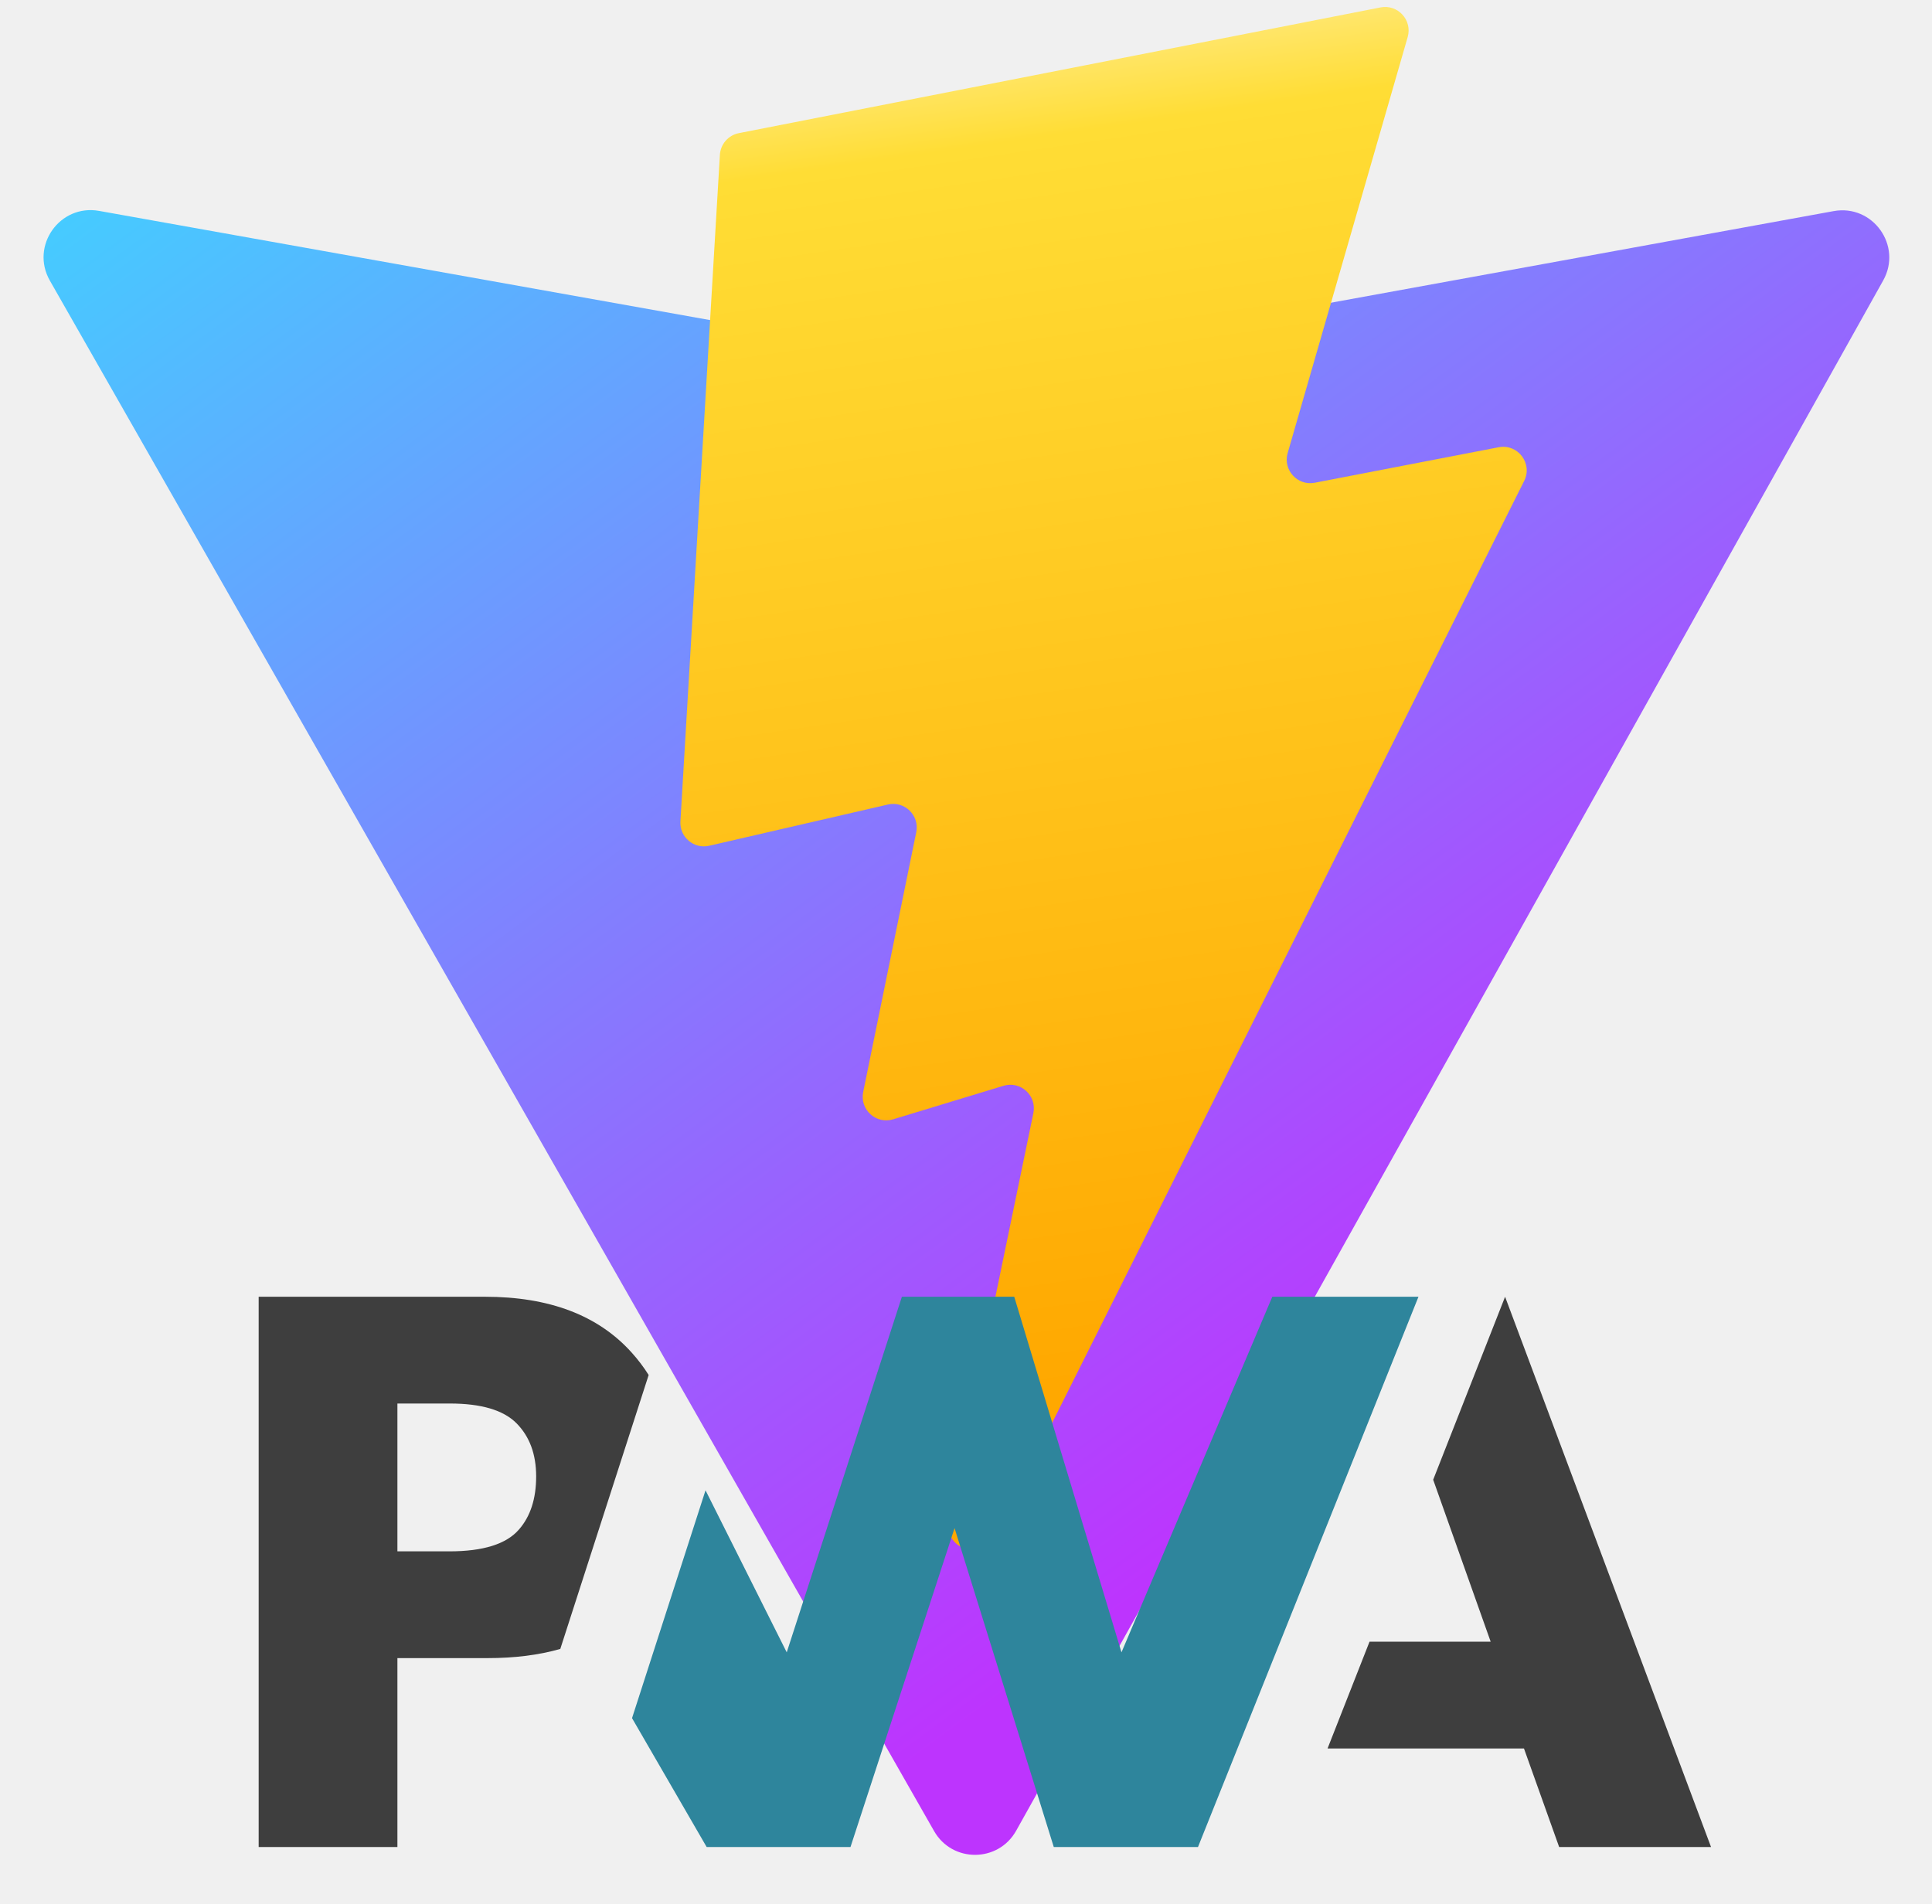
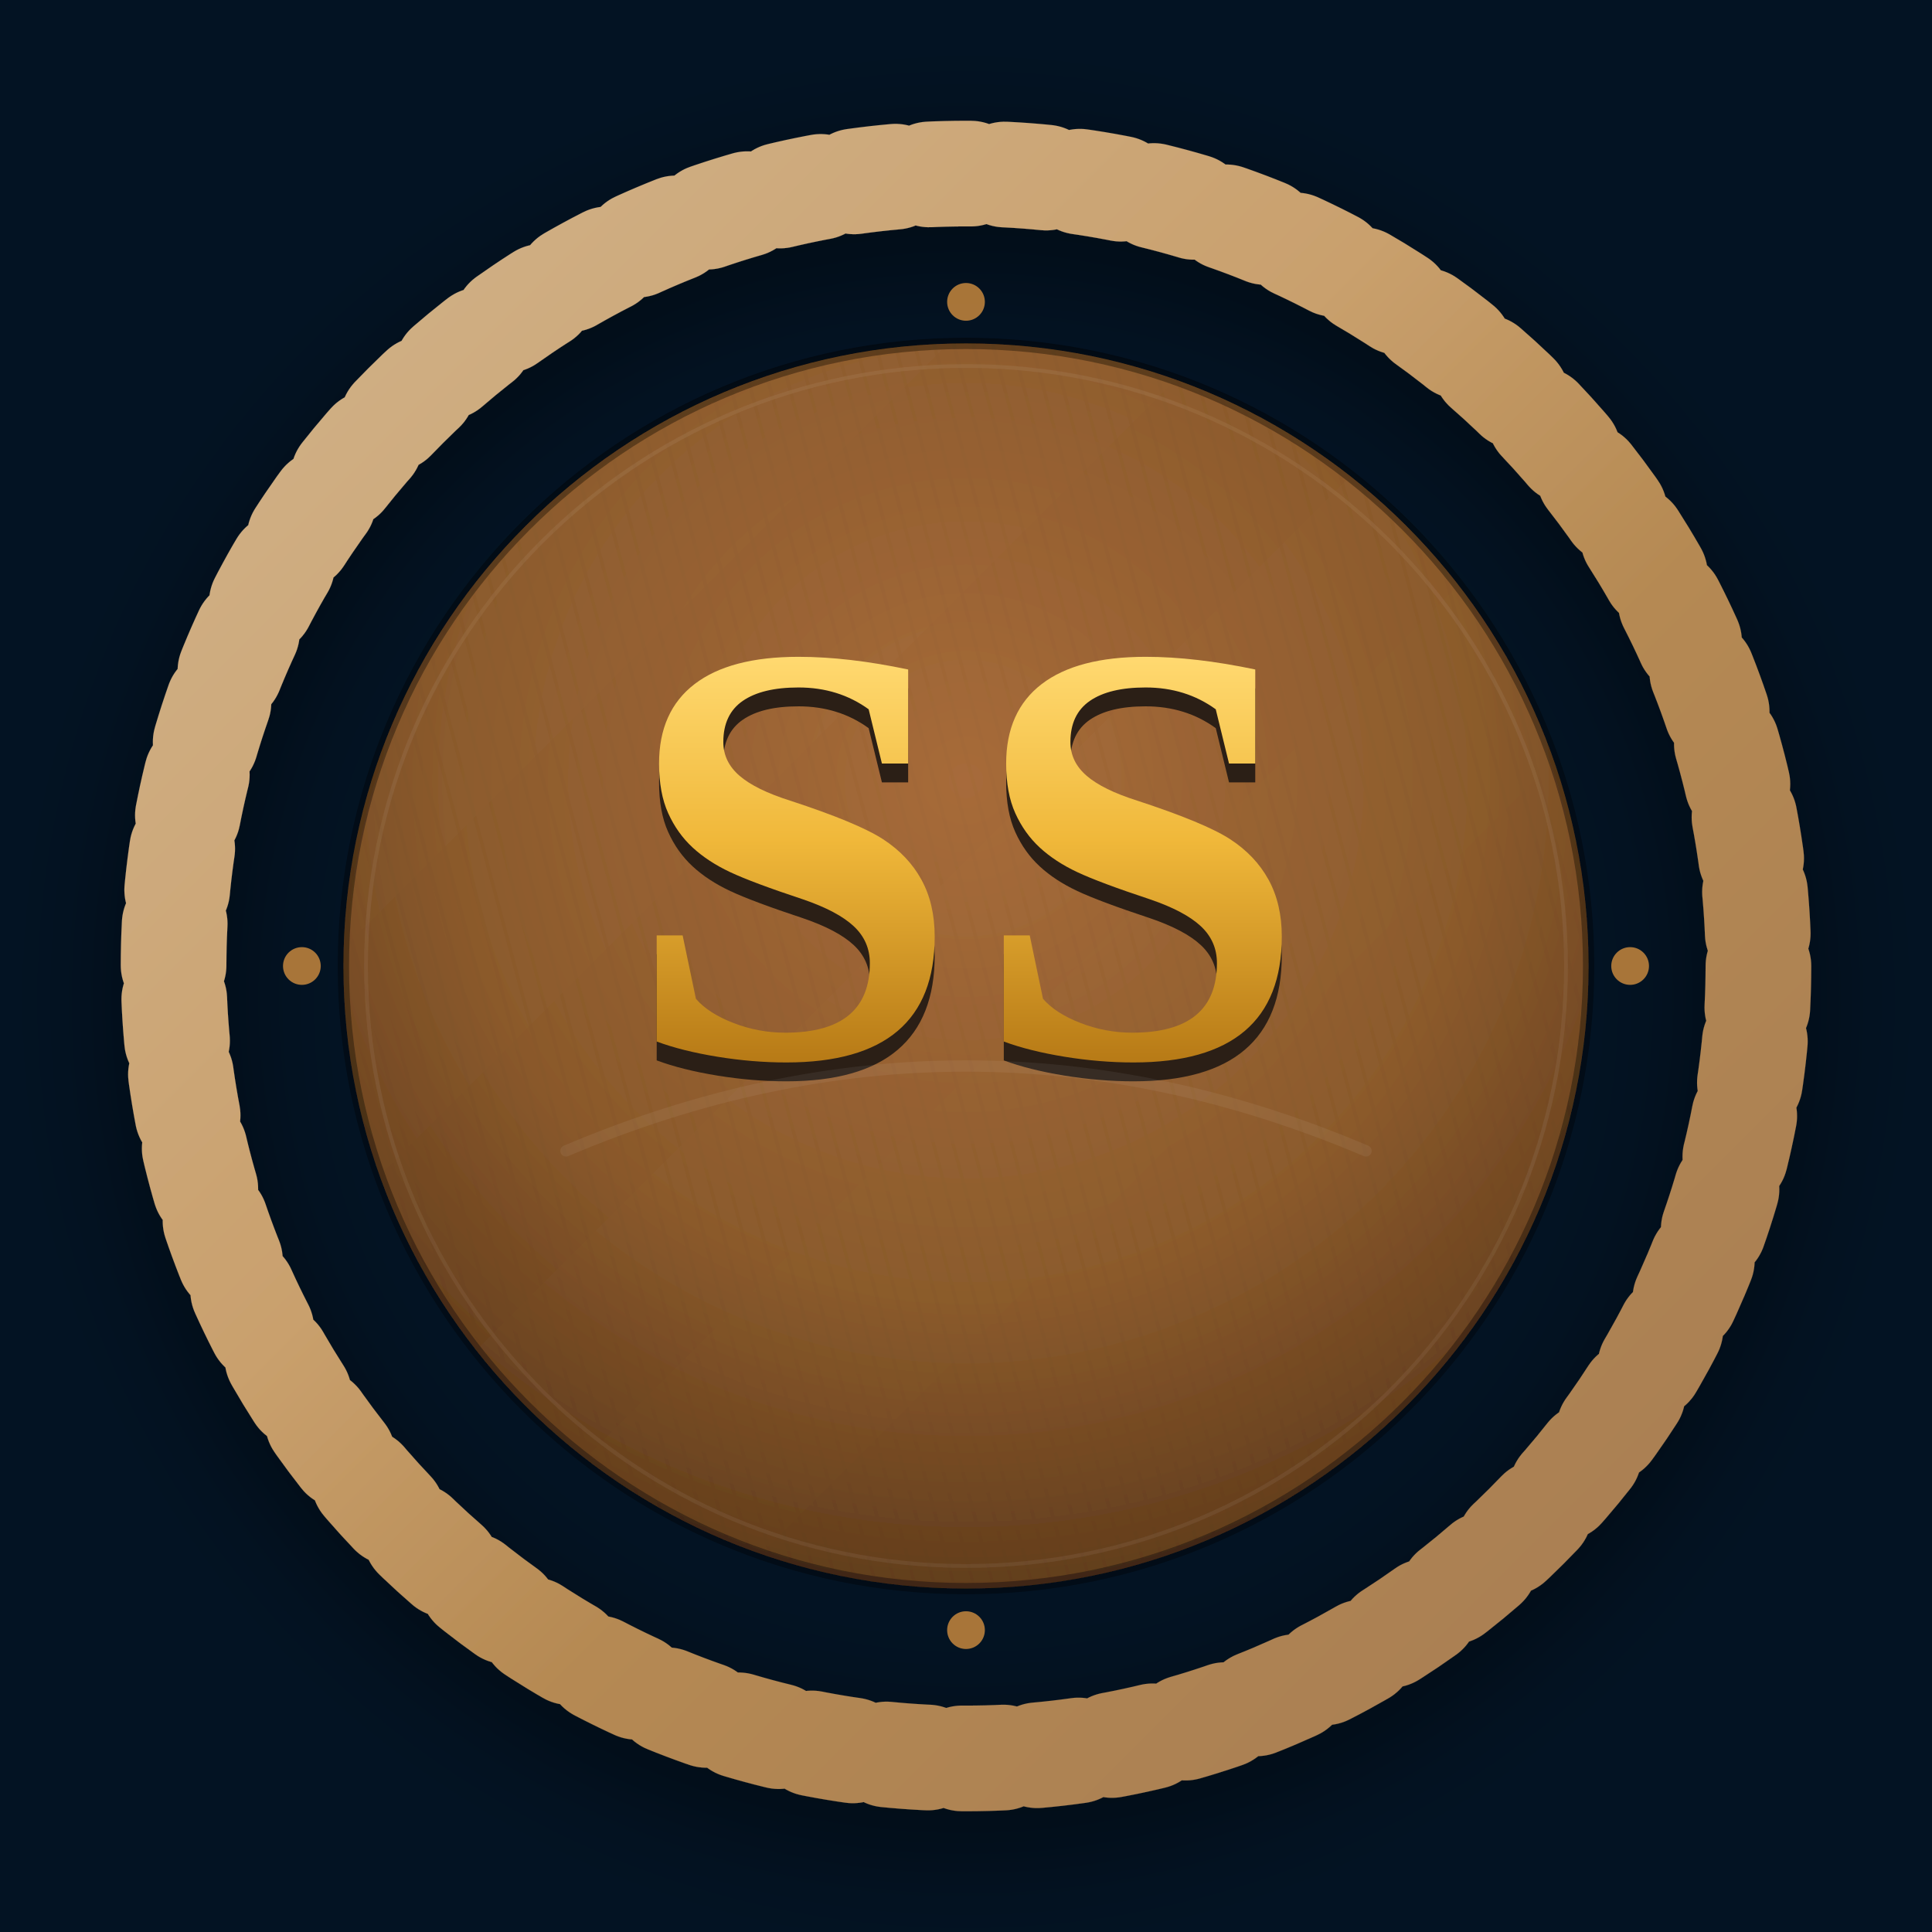
- <svg xmlns="http://www.w3.org/2000/svg" width="410" height="404" viewBox="0 0 410 404" fill="none" version="1.1" id="svg20">
-   <path d="M399.641 59.525L215.643 388.545C211.844 395.338 202.084 395.378 198.228 388.618L10.582 59.556C6.381 52.19 12.68 43.267 21.028 44.759L205.223 77.682C206.398 77.892 207.601 77.89 208.776 77.676L389.119 44.806C397.439 43.289 403.768 52.143 399.641 59.525Z" fill="url(#paint0_linear)" id="path2" />
-   <defs id="defs18">
-     <linearGradient id="paint0_linear" x1="6" y1="33" x2="235" y2="344" gradientUnits="userSpaceOnUse">
-       <stop stop-color="#41D1FF" id="stop6" />
-       <stop offset="1" stop-color="#BD34FE" id="stop8" />
+ <svg xmlns="http://www.w3.org/2000/svg" width="1024" height="1024" viewBox="0 0 1024 1024" role="img" aria-label="SS pirate icon">
+   <defs>
+     <radialGradient id="woodRad" cx="50%" cy="35%" r="70%">
+       <stop offset="0%" stop-color="#a86c3a" />
+       <stop offset="60%" stop-color="#8b5a2b" />
+       <stop offset="100%" stop-color="#5a3718" />
+     </radialGradient>
+     <linearGradient id="grain" x1="0" y1="0" x2="1" y2="1">
+       <stop offset="0%" stop-color="rgba(0,0,0,0.06)" />
+       <stop offset="20%" stop-color="rgba(255,255,255,0.03)" />
+       <stop offset="40%" stop-color="rgba(0,0,0,0.04)" />
+       <stop offset="60%" stop-color="rgba(255,255,255,0.02)" />
+       <stop offset="100%" stop-color="rgba(0,0,0,0.06)" />
    </linearGradient>
-     <linearGradient id="paint1_linear" x1="194.651" y1="8.818" x2="236.076" y2="292.989" gradientUnits="userSpaceOnUse">
-       <stop stop-color="#FFEA83" id="stop11" />
-       <stop offset="0.083" stop-color="#FFDD35" id="stop13" />
-       <stop offset="1" stop-color="#FFA800" id="stop15" />
+     <pattern id="woodGrainPattern" patternUnits="userSpaceOnUse" width="10" height="10" patternTransform="rotate(-15)">
+       <rect width="2" height="10" x="0" y="0" fill="rgba(0,0,0,0.04)" />
+     </pattern>
+     <linearGradient id="ropeGrad" x1="0" y1="0" x2="1" y2="1">
+       <stop offset="0%" stop-color="#d2b48c" />
+       <stop offset="40%" stop-color="#c9a06d" />
+       <stop offset="60%" stop-color="#b58952" />
+       <stop offset="100%" stop-color="#a67c52" />
    </linearGradient>
+     <linearGradient id="gold" x1="0" y1="0" x2="0" y2="1">
+       <stop offset="0%" stop-color="#ffd970" />
+       <stop offset="45%" stop-color="#f0b83a" />
+       <stop offset="100%" stop-color="#b77a16" />
+     </linearGradient>
+     <filter id="insetShadow" x="-50%" y="-50%" width="200%" height="200%">
+       <feOffset dx="0" dy="6" result="o" />
+       <feGaussianBlur in="o" stdDeviation="10" result="blur" />
+       <feComposite in="blur" in2="SourceGraphic" operator="arithmetic" k2="-1" k3="1" result="inner" />
+       <feBlend in="SourceGraphic" in2="inner" />
+     </filter>
+     <filter id="softDrop" x="-50%" y="-50%" width="200%" height="200%">
+       <feDropShadow dx="0" dy="18" stdDeviation="30" flood-color="#000" flood-opacity="0.45" />
+     </filter>
  </defs>
-   <path d="M292.965 1.574L156.801 28.255C154.563 28.694 152.906 30.59 152.771 32.866L144.395 174.33C144.198 177.662 147.258 180.248 150.51 179.498L188.42 170.749C191.967 169.931 195.172 173.055 194.443 176.622L183.18 231.775C182.422 235.487 185.907 238.661 189.532 237.56L212.947 230.446C216.577 229.344 220.065 232.527 219.297 236.242L201.398 322.875C200.278 328.294 207.486 331.249 210.492 326.603L212.5 323.5L323.454 102.072C325.312 98.365 322.108 94.137 318.036 94.923L279.014 102.454C275.347 103.161 272.227 99.746 273.262 96.158L298.731 7.867C299.767 4.273 296.636 0.855 292.965 1.574Z" fill="url(#paint1_linear)" id="path4" />
-   <g id="layer1">
-     <g id="g8" transform="matrix(0.1578966,0,0,0.1589033,54.89293,275.2164)">
-       <path fill="#3d3d3d" fill-opacity="1" stroke-width="0.2" stroke-linejoin="round" d="m 1436.62,603.304 56.39,-142.599 h 162.82 L 1578.56,244.39 1675.2,5.28336e-4 1952,734.933 h -204.13 l -47.3,-131.629 z" id="path2-1" style="fill:#3e3e3e;fill-opacity:1" />
-       <path fill="#5a0fc8" fill-opacity="1" stroke-width="0.2" stroke-linejoin="round" d="M 1262.47,734.935 1558.79,0.002 1362.34,0.003 1159.64,474.933 1015.5,0.004 H 864.499 L 709.731,474.933 600.585,258.517 501.812,562.819 602.096,734.935 h 193.331 l 139.857,-425.91 133.346,425.91 z" id="path4-4" style="fill:#2e859c;fill-opacity:1" />
-       <path fill="#3d3d3d" fill-opacity="1" stroke-width="0.2" stroke-linejoin="round" d="m 186.476,482.643 h 121.003 c 36.654,0 69.293,-4.091 97.917,-12.273 l 31.293,-96.408 87.459,-269.446 C 517.484,93.954 509.876,83.967 501.324,74.557 456.419,24.852 390.719,4.06265e-4 304.222,4.06265e-4 H -3.8147e-6 V 734.933 H 186.476 Z M 346.642,169.079 c 17.54,17.653 26.309,41.276 26.309,70.871 0,29.822 -7.713,53.474 -23.138,70.956 -16.91,19.425 -48.047,29.137 -93.409,29.137 H 186.476 V 142.598 h 70.442 c 42.277,0 72.185,8.827 89.724,26.481 z" id="path6" style="fill:#3e3e3e;fill-opacity:1" />
-     </g>
+   <rect width="100%" height="100%" fill="#031323" />
+   <g filter="url(#softDrop)">
+     <circle cx="512" cy="512" r="420" fill="none" stroke="url(#ropeGrad)" stroke-width="56" stroke-linecap="round" stroke-dasharray="22 18" stroke-linejoin="round" />
  </g>
+   <g transform="translate(0,0)" filter="url(#insetShadow)">
+     <circle cx="512" cy="512" r="330" fill="url(#woodRad)" />
+     <circle cx="512" cy="512" r="330" fill="url(#woodGrainPattern)" opacity="0.28" />
+     <circle cx="512" cy="512" r="328" fill="url(#grain)" opacity="0.22" />
+     <circle cx="512" cy="512" r="330" fill="none" stroke="rgba(0,0,0,0.35)" stroke-width="6" />
+     <circle cx="512" cy="512" r="318" fill="none" stroke="rgba(255,255,255,0.06)" stroke-width="2" />
+   </g>
+   <g fill="#b07a3a" opacity="0.95">
+     <circle cx="512" cy="160" r="10" />
+     <circle cx="512" cy="864" r="10" />
+     <circle cx="160" cy="512" r="10" />
+     <circle cx="864" cy="512" r="10" />
+   </g>
+   <text x="512" y="570" text-anchor="middle" font-family="Cinzel, Georgia, 'Times New Roman', serif" font-weight="700" font-size="320" fill="#2b1f16" style="letter-spacing:6px;">
+     SS
+   </text>
+   <text x="512" y="560" text-anchor="middle" font-family="Cinzel, Georgia, 'Times New Roman', serif" font-weight="800" font-size="320" fill="url(#gold)" style="letter-spacing:6px;">
+     SS
+   </text>
+   <path d="M 300 610 Q 512 520 724 610" fill="none" stroke="#ffffff" stroke-opacity="0.06" stroke-width="6" stroke-linecap="round" />
</svg>
